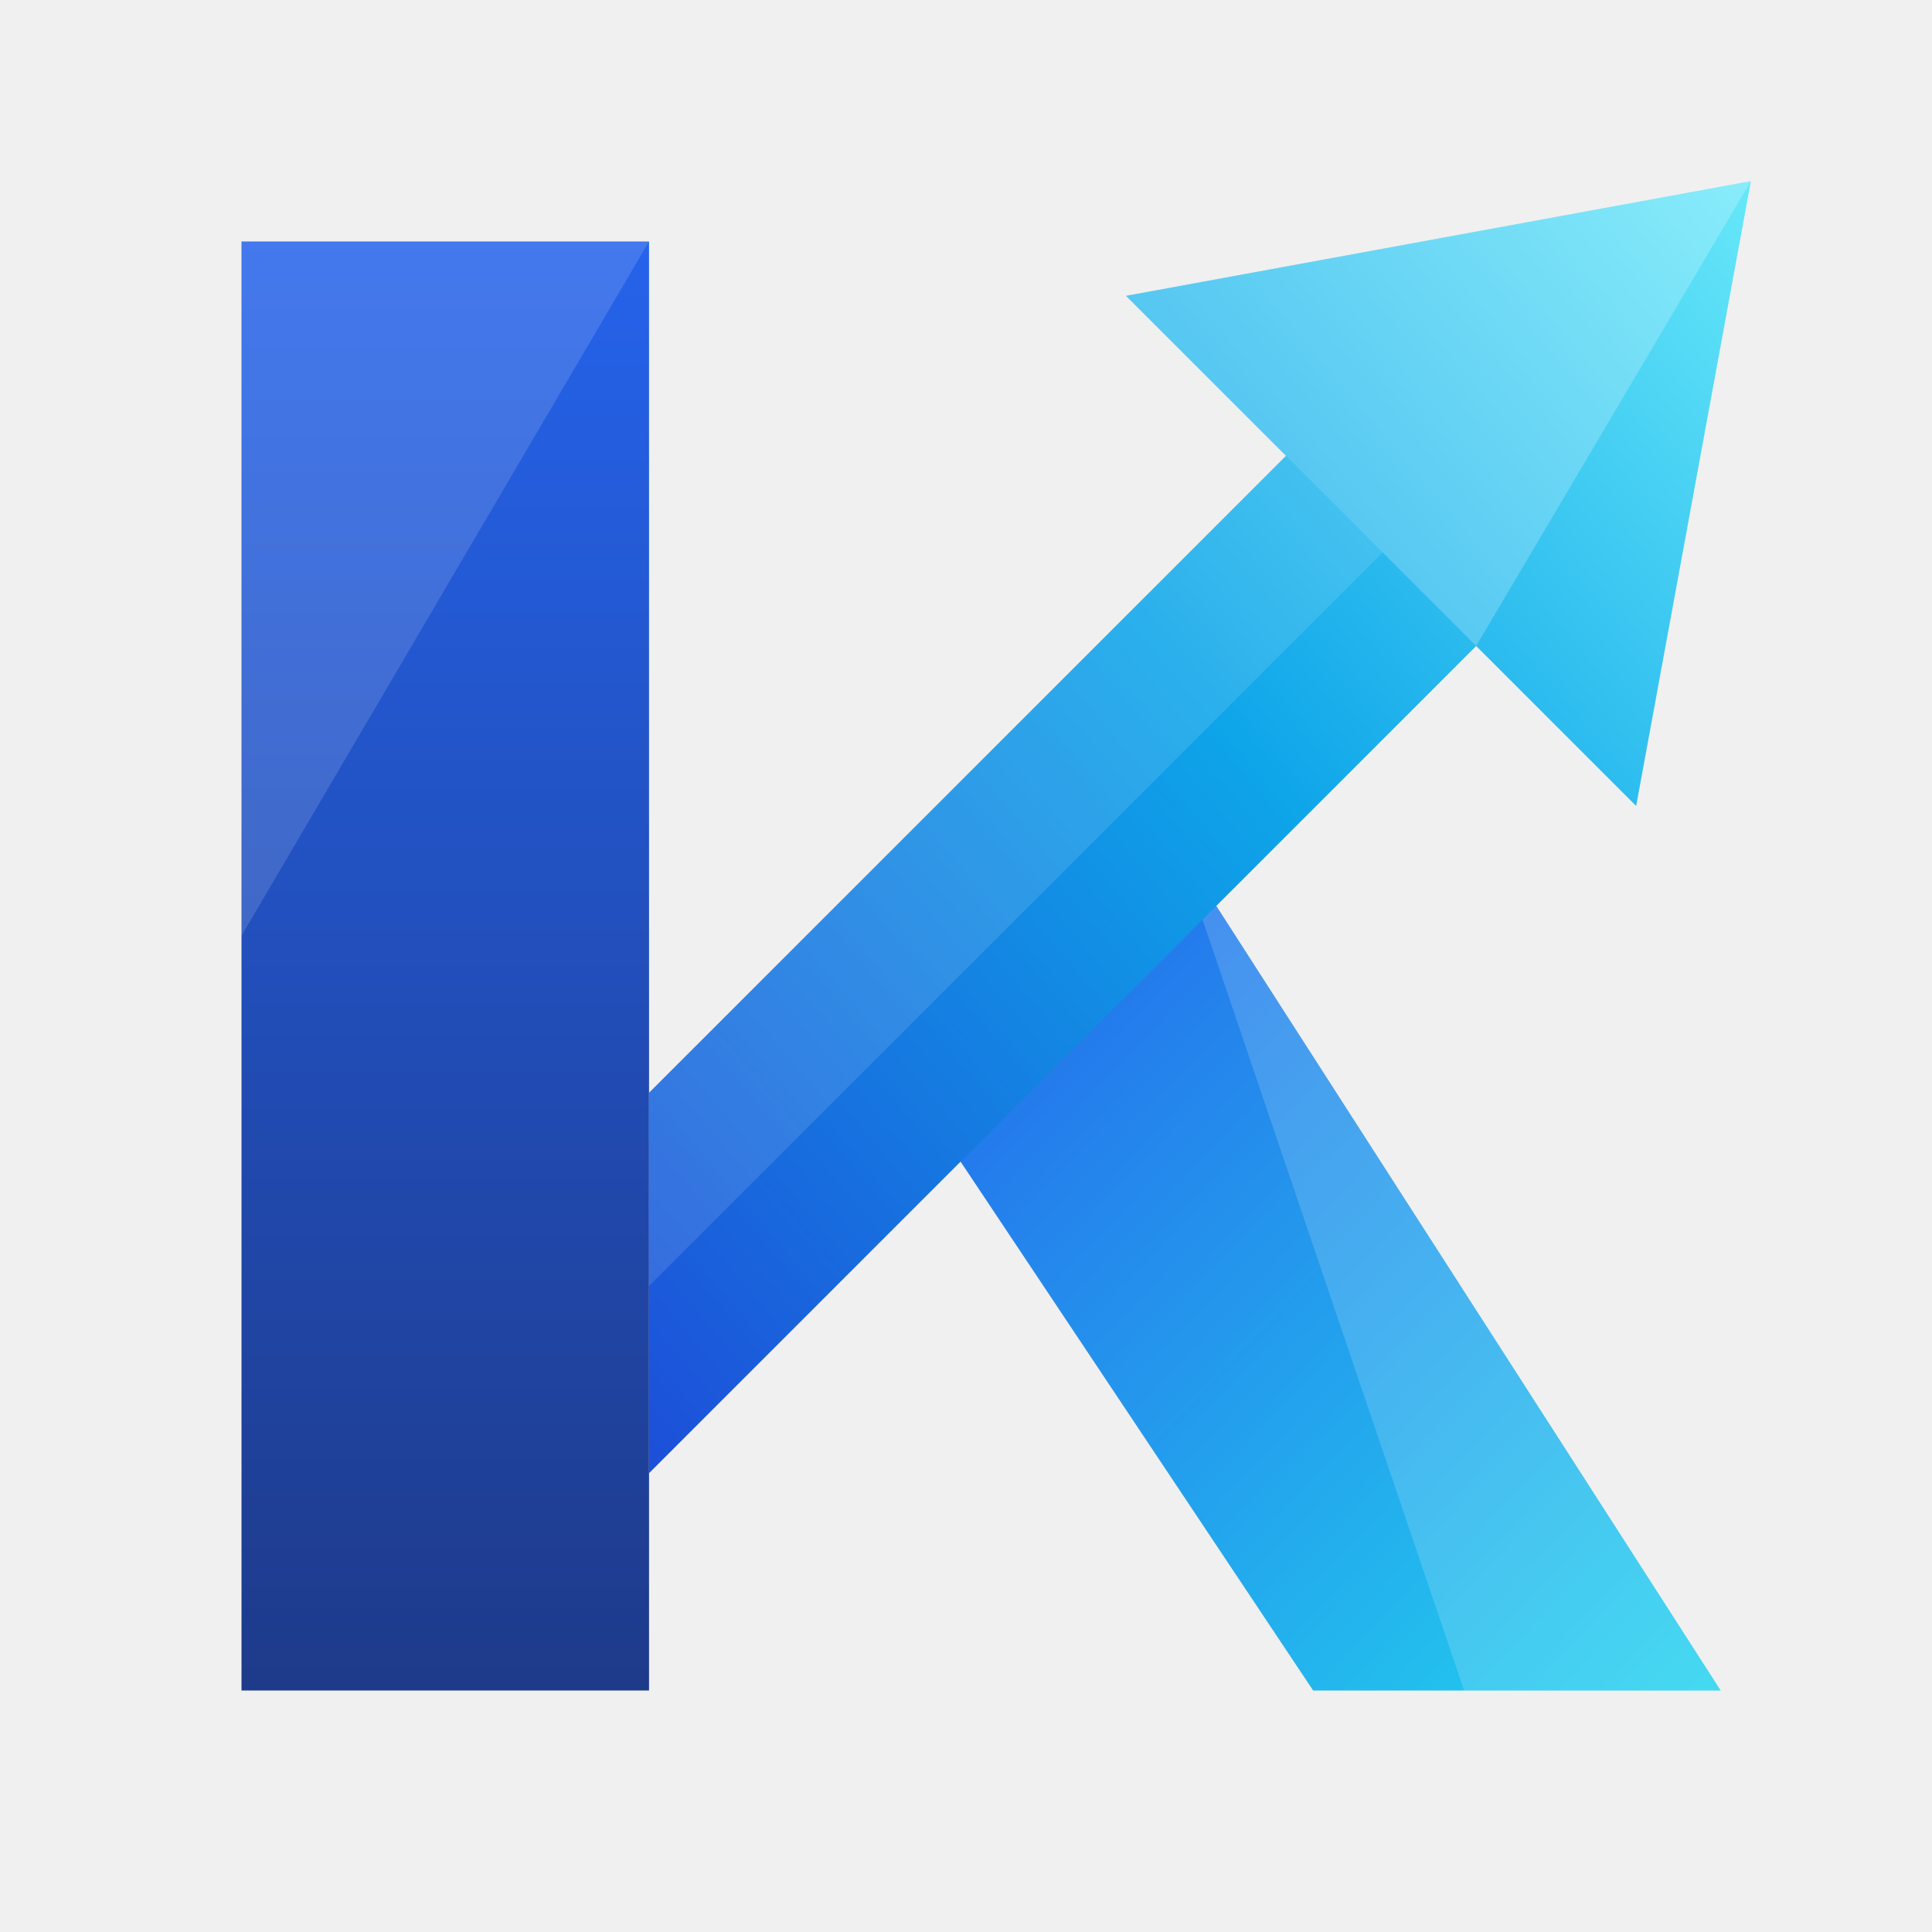
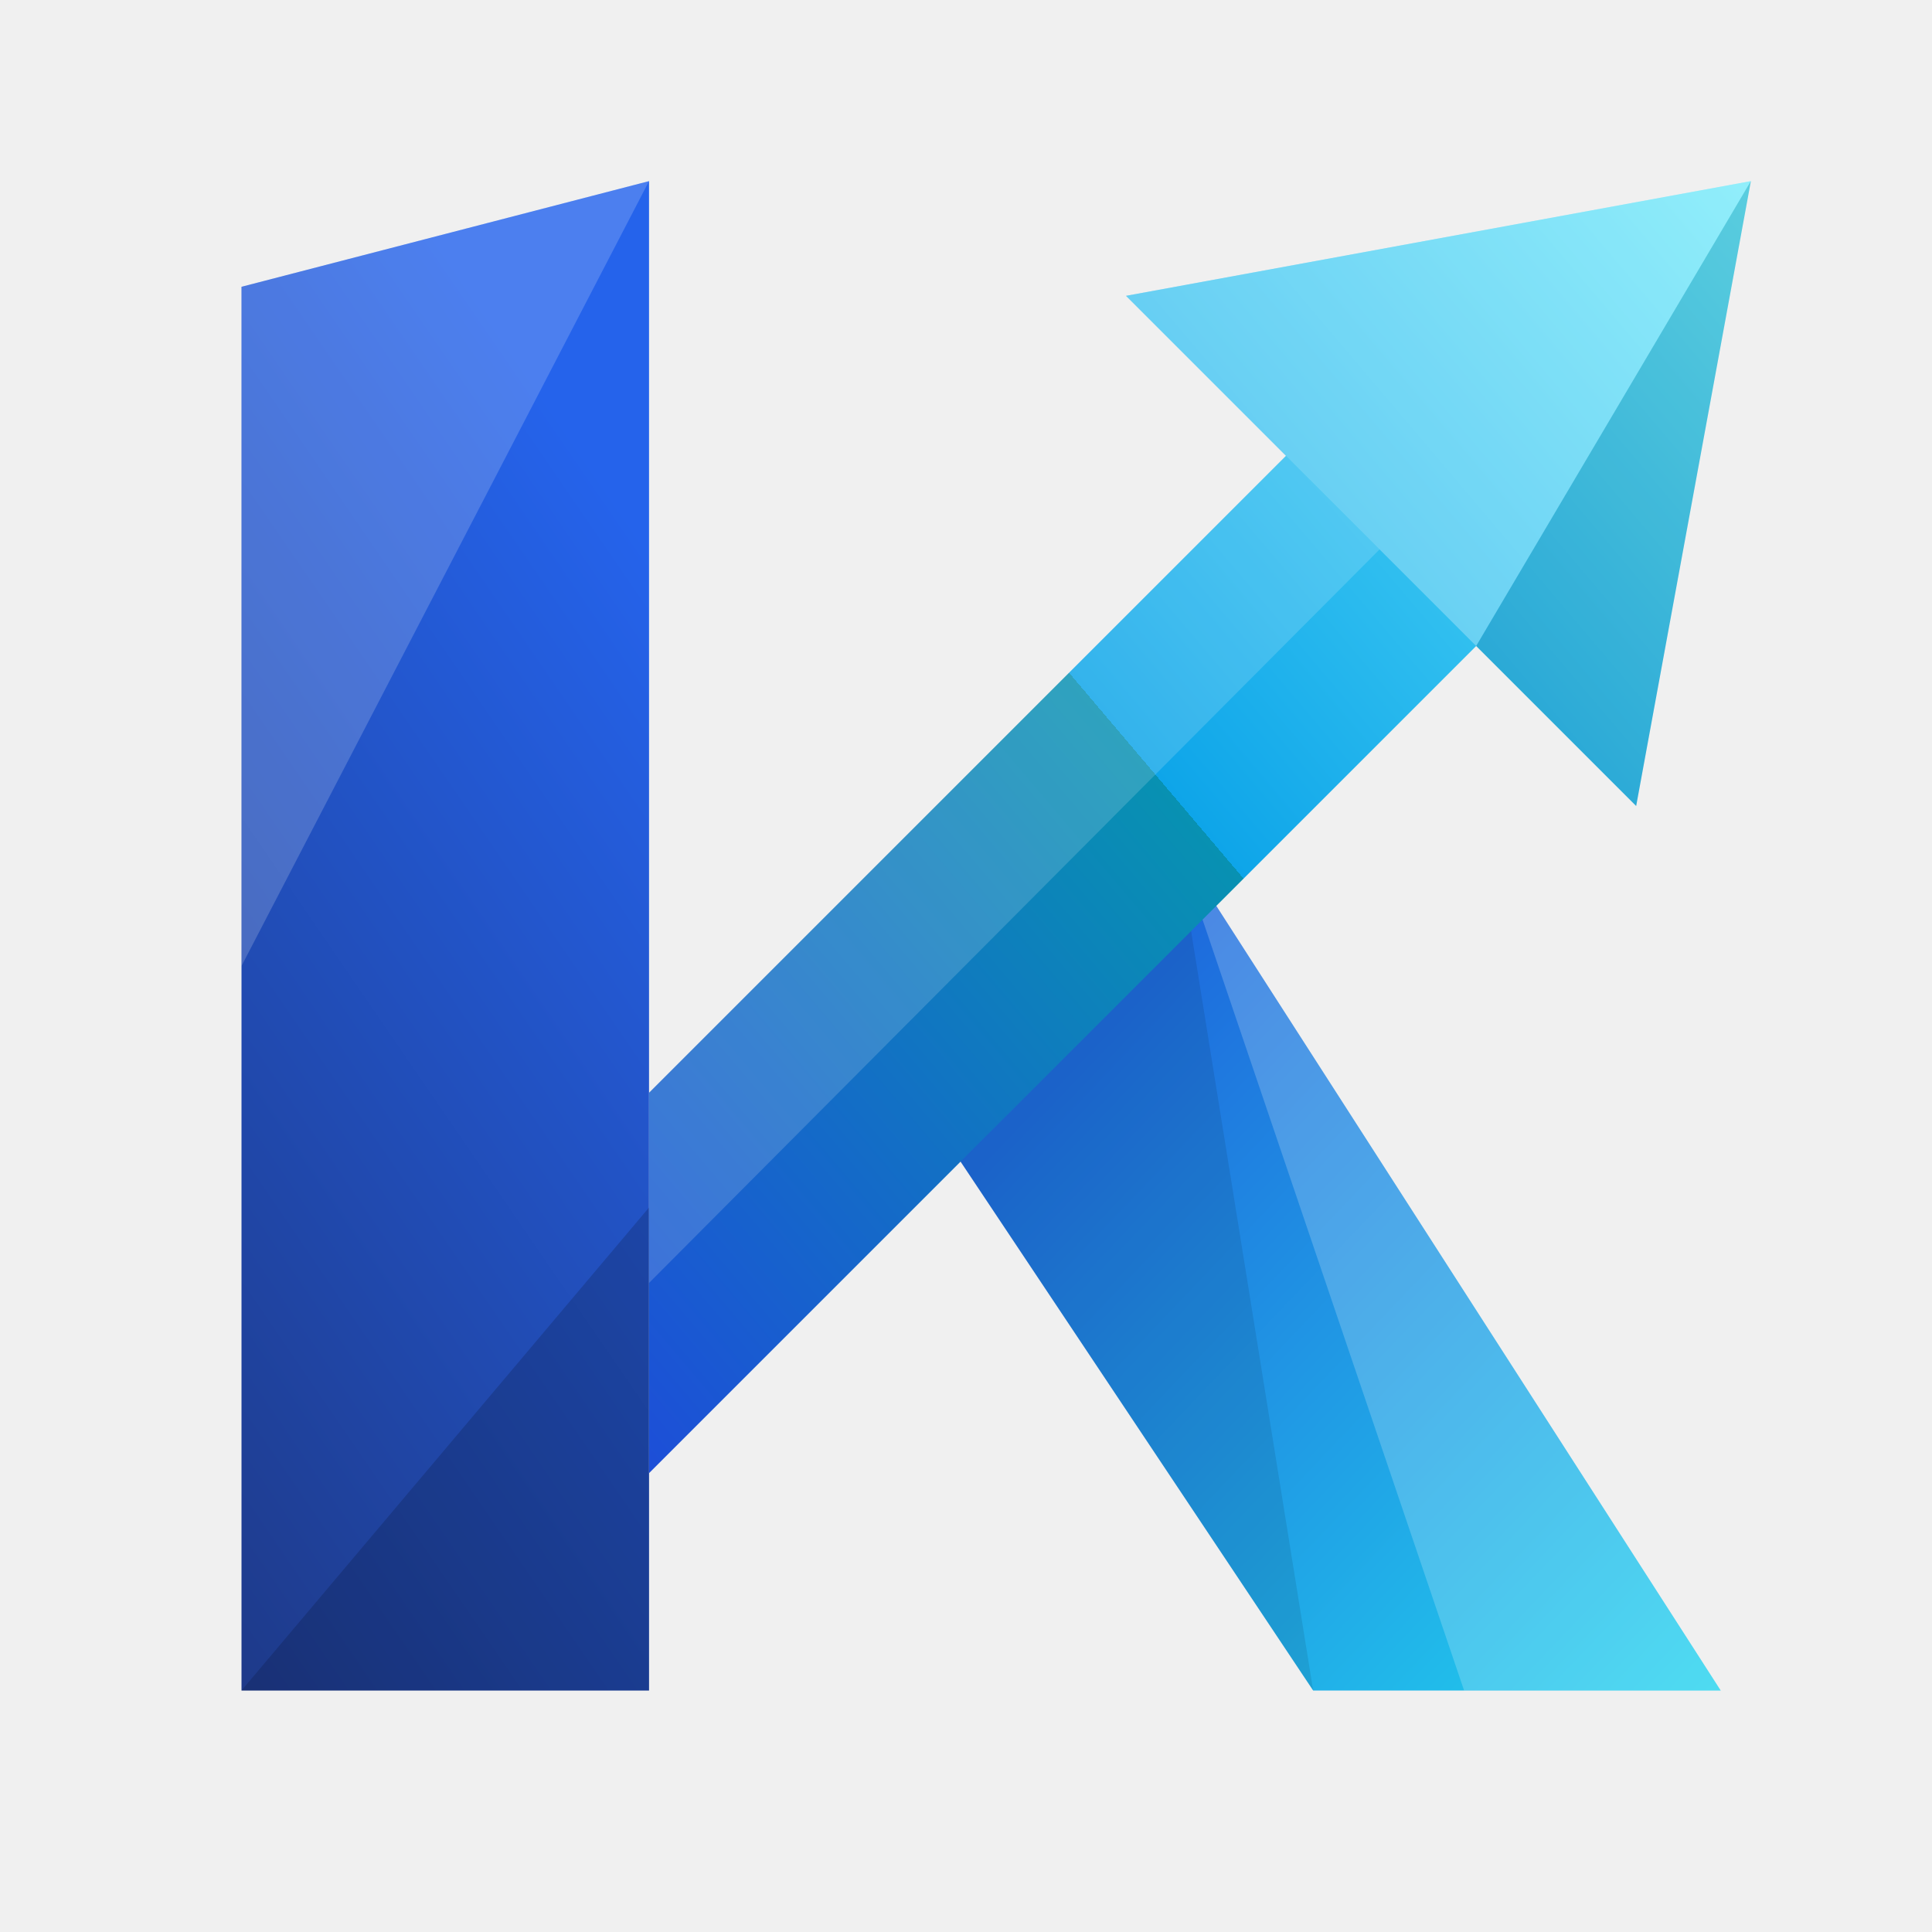
<svg xmlns="http://www.w3.org/2000/svg" viewBox="0 0 64 64" role="img" aria-label="Karry">
  <defs>
-     <linearGradient id="k-stem" x1="0" y1="1" x2="0" y2="0">
+     <linearGradient id="k-stem" x1="0" y1="1" x2="0.4" y2="0">
      <stop offset="0" stop-color="#1e3a8a" />
      <stop offset="1" stop-color="#2563eb" />
    </linearGradient>
    <linearGradient id="k-arrow" x1="0" y1="1" x2="1" y2="0">
      <stop offset="0" stop-color="#1d4ed8" />
-       <stop offset="0.55" stop-color="#0ea5e9" />
+       <stop offset="0.5" stop-color="#0891b2" />
+       <stop offset="0.5" stop-color="#0ea5e9" />
      <stop offset="1" stop-color="#67e8f9" />
    </linearGradient>
    <linearGradient id="k-leg" x1="0" y1="0" x2="1" y2="1">
-       <stop offset="0" stop-color="#2563eb" />
+       <stop offset="0" stop-color="#1d4ed8" />
      <stop offset="1" stop-color="#22d3ee" />
    </linearGradient>
  </defs>
-   <path d="M8 8h13.5v48H8z" fill="url(#k-stem)" />
-   <path d="M8 8h13.5L8 31z" fill="#fff" opacity=".14" />
+   <path d="M8 9.5 21.5 6v50H8z" fill="url(#k-stem)" />
+   <path d="M8 9.5 21.5 6 8 32z" fill="#fff" opacity=".18" />
+   <path d="M21.5 40 21.5 56H8z" fill="#020617" opacity=".18" />
  <path d="M30.5 36.5 39 28l18 28H43.5z" fill="url(#k-leg)" />
-   <path d="M39 28l18 28H48.5z" fill="#fff" opacity=".16" />
+   <path d="M39 28l18 28h-8.5z" fill="#fff" opacity=".2" />
+   <path d="M30.5 36.5 39 28l4.5 28z" fill="#020617" opacity=".1" />
  <path d="M21.5 36.2 42.6 15.1 37.3 9.8 58 6l-3.8 20.7-5.3-5.3L21.5 48.8z" fill="url(#k-arrow)" />
-   <path d="M37.3 9.8 58 6 48.9 21.4z" fill="#fff" opacity=".22" />
-   <path d="M21.5 36.2 42.6 15.1l3.2 3.2L21.5 42.6z" fill="#fff" opacity=".12" />
+   <path d="M21.5 36.2 42.6 15.1l3.1 3.1L21.5 42.5z" fill="#fff" opacity=".16" />
+   <path d="M37.3 9.8 58 6 48.9 21.4z" fill="#fff" opacity=".28" />
+   <path d="M58 6l-3.8 20.7-5.3-5.3z" fill="#020617" opacity=".12" />
</svg>
